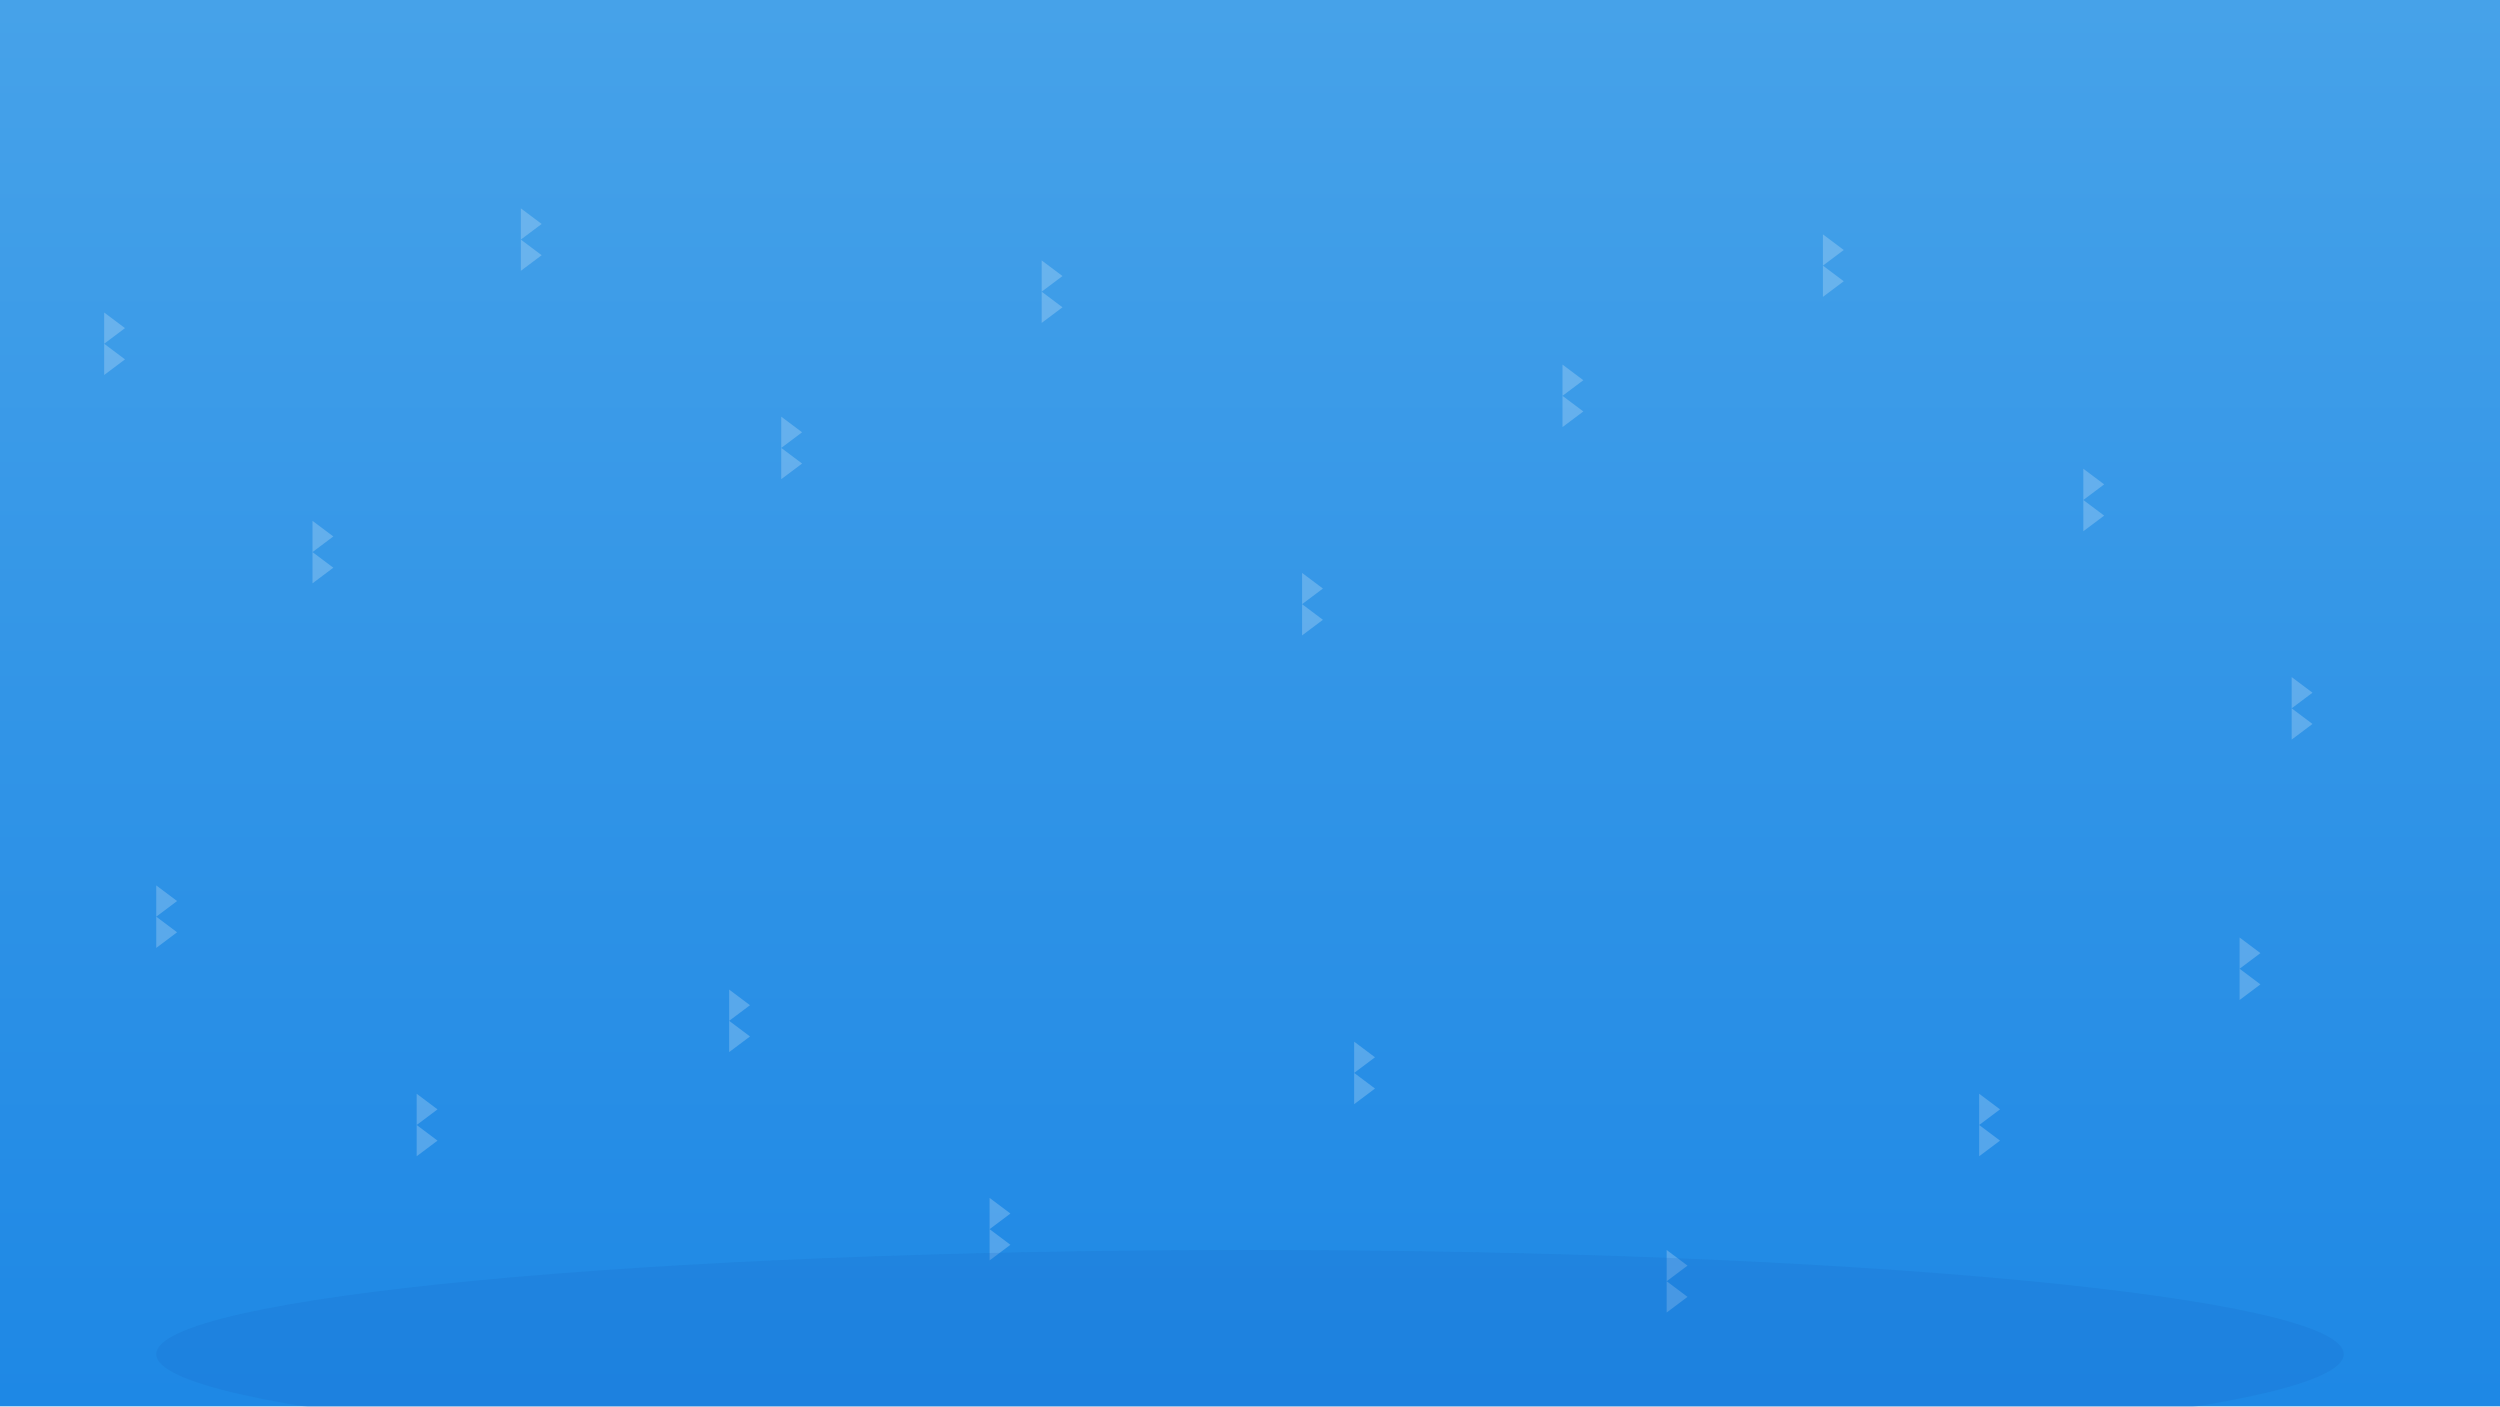
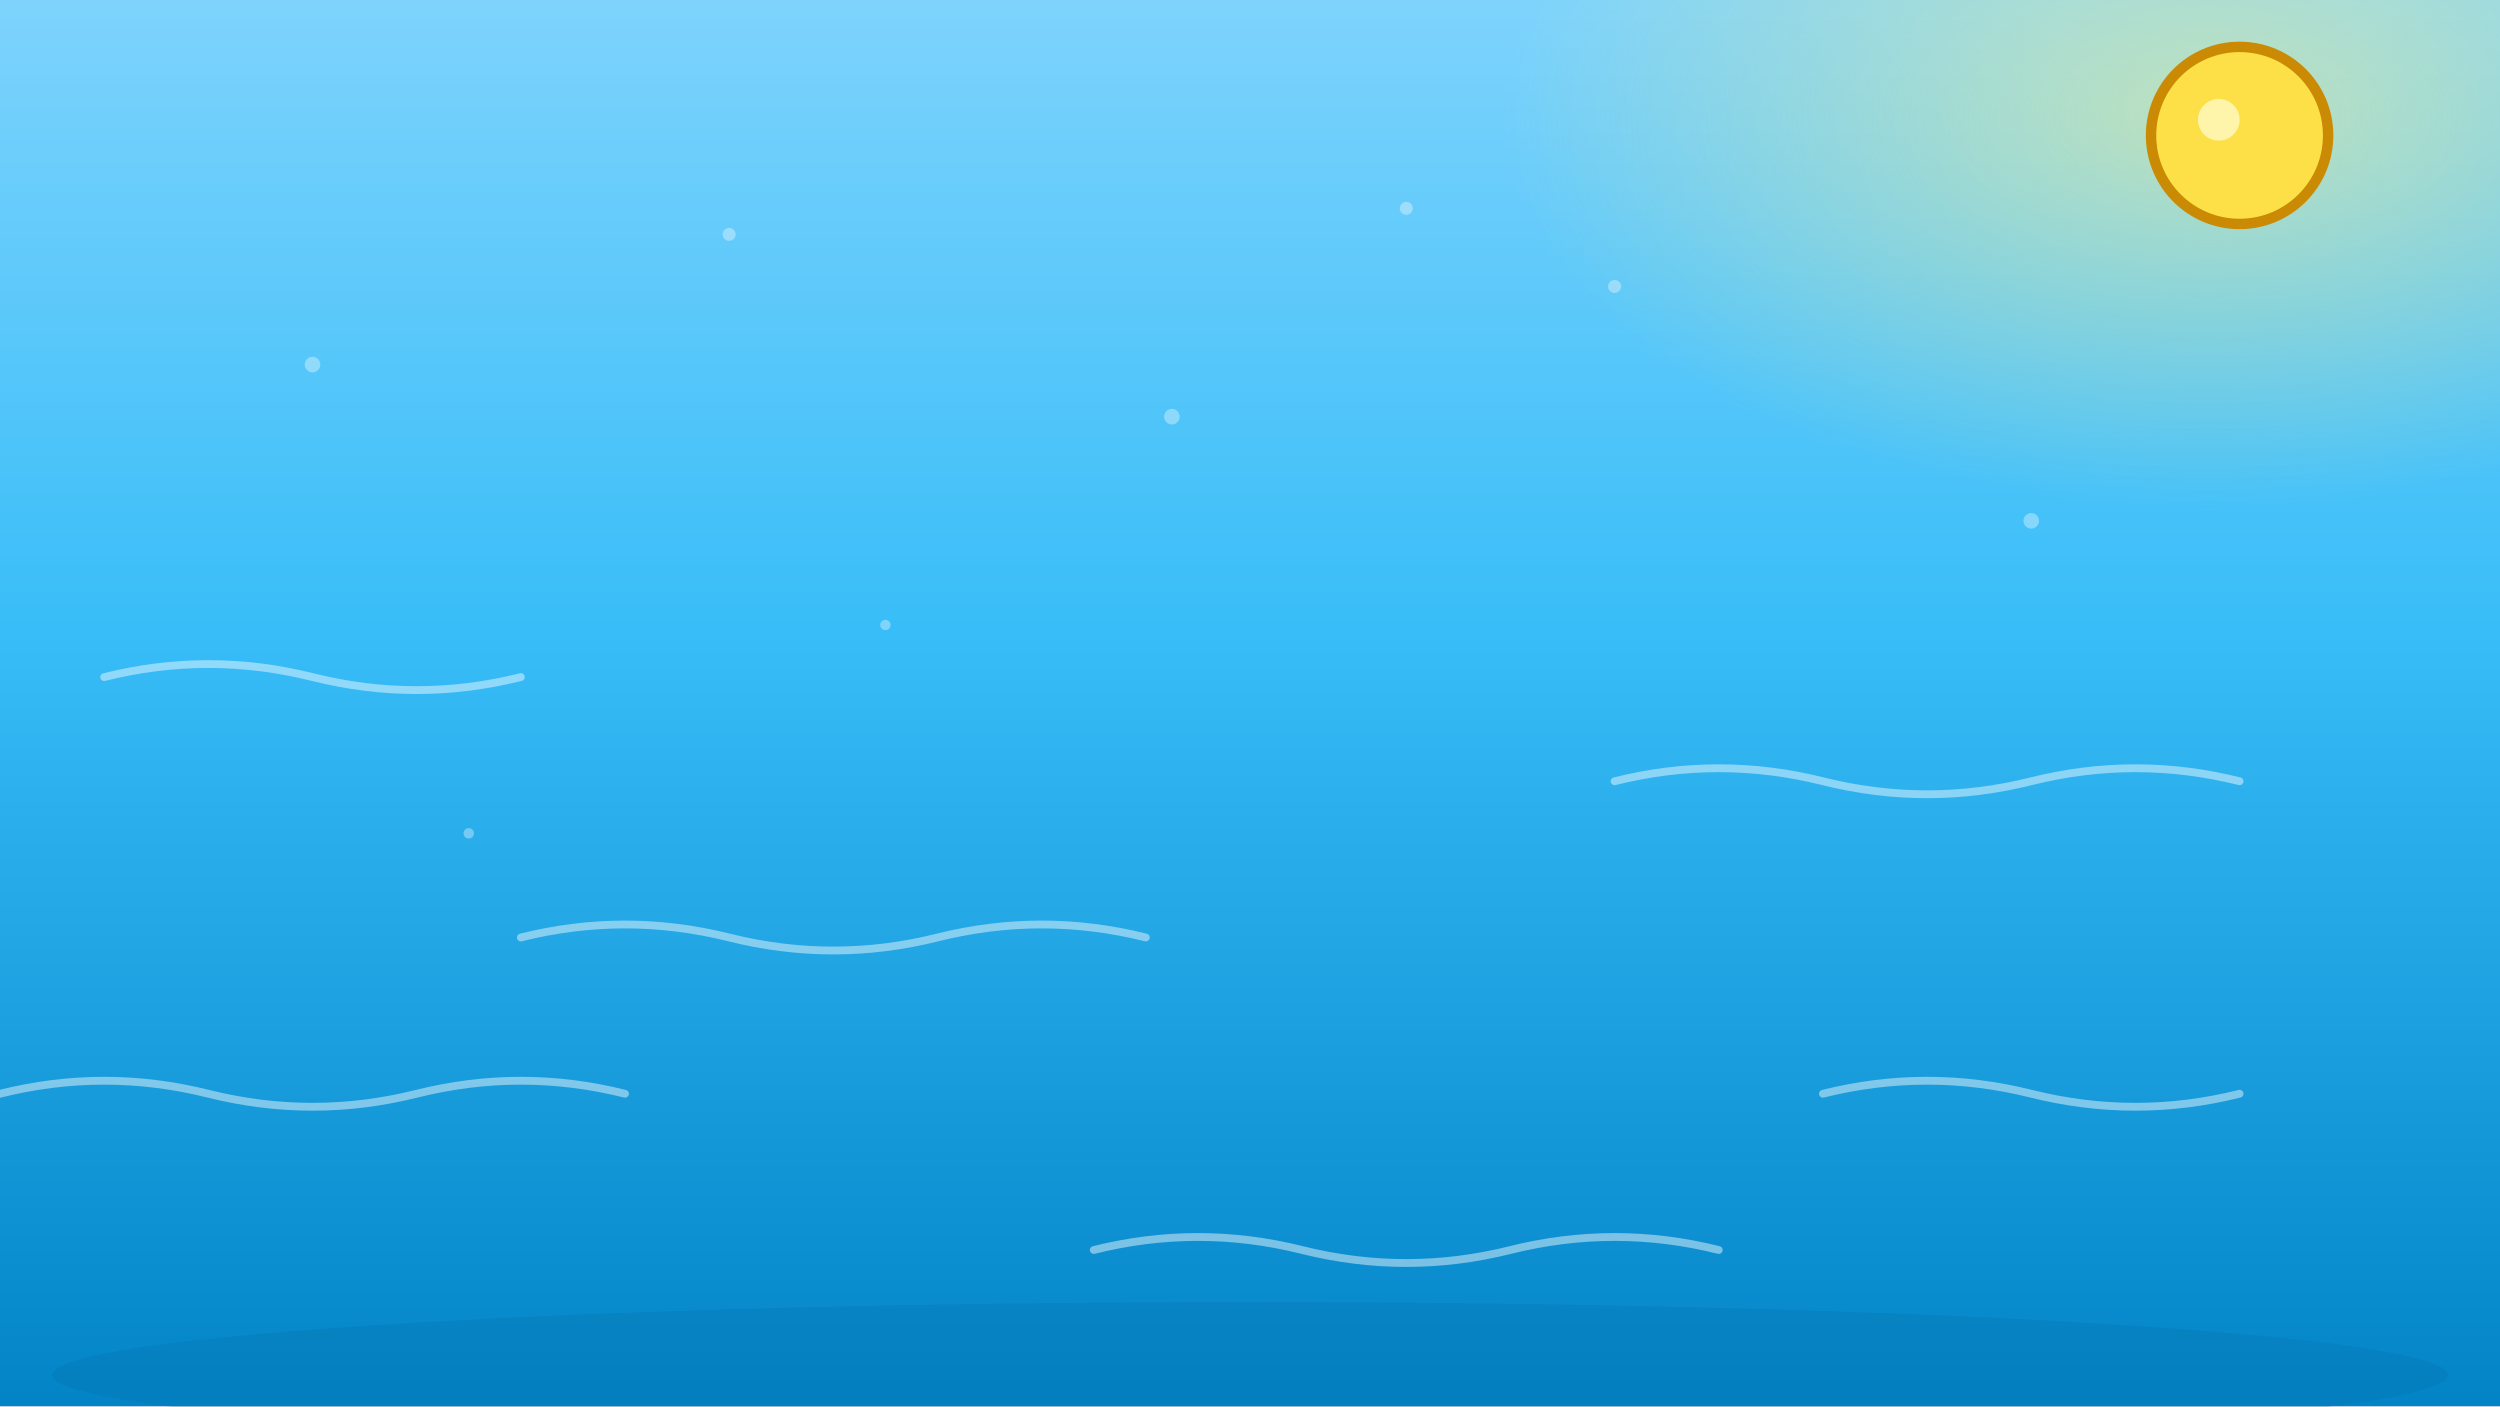
<svg xmlns="http://www.w3.org/2000/svg" viewBox="0 0 960 540">
  <defs>
-     <linearGradient id="sea" x1="0" y1="0" x2="0" y2="1">
-       <stop offset="0%" stop-color="#46A2E9" />
-       <stop offset="100%" stop-color="#1E88E5" />
+     <linearGradient id="skySea" x1="0" y1="0" x2="0" y2="1">
+       <stop offset="0%" stop-color="#7DD3FC" />
+       <stop offset="45%" stop-color="#38BDF8" />
+       <stop offset="100%" stop-color="#0284C7" />
    </linearGradient>
+     <radialGradient id="sunGlow" cx="88%" cy="8%" r="28%">
+       <stop offset="0%" stop-color="#FEF08A" stop-opacity="0.55" />
+       <stop offset="100%" stop-color="#FEF08A" stop-opacity="0" />
+     </radialGradient>
  </defs>
-   <rect width="960" height="540" fill="url(#sea)" />
-   <g fill="#fff" opacity="0.22">
-     <path d="M40 120 l8 6 l-8 6 l8 6 l-8 6" />
-     <path d="M120 200 l8 6 l-8 6 l8 6 l-8 6" />
-     <path d="M200 80 l8 6 l-8 6 l8 6 l-8 6" />
-     <path d="M300 160 l8 6 l-8 6 l8 6 l-8 6" />
-     <path d="M400 100 l8 6 l-8 6 l8 6 l-8 6" />
-     <path d="M500 220 l8 6 l-8 6 l8 6 l-8 6" />
-     <path d="M600 140 l8 6 l-8 6 l8 6 l-8 6" />
-     <path d="M700 90 l8 6 l-8 6 l8 6 l-8 6" />
-     <path d="M800 180 l8 6 l-8 6 l8 6 l-8 6" />
-     <path d="M880 260 l8 6 l-8 6 l8 6 l-8 6" />
-     <path d="M60 340 l8 6 l-8 6 l8 6 l-8 6" />
-     <path d="M160 420 l8 6 l-8 6 l8 6 l-8 6" />
-     <path d="M280 380 l8 6 l-8 6 l8 6 l-8 6" />
-     <path d="M380 460 l8 6 l-8 6 l8 6 l-8 6" />
-     <path d="M520 400 l8 6 l-8 6 l8 6 l-8 6" />
-     <path d="M640 480 l8 6 l-8 6 l8 6 l-8 6" />
-     <path d="M760 420 l8 6 l-8 6 l8 6 l-8 6" />
-     <path d="M860 360 l8 6 l-8 6 l8 6 l-8 6" />
+   <rect width="960" height="540" fill="url(#skySea)" />
+   <rect width="960" height="540" fill="url(#sunGlow)" />
+   <circle cx="860" cy="52" r="34" fill="#FDE047" stroke="#CA8A04" stroke-width="4" />
+   <circle cx="852" cy="46" r="8" fill="#FEF9C3" opacity="0.8" />
+   <g fill="none" stroke="#fff" stroke-width="3" stroke-linecap="round" opacity="0.45">
+     <path d="M0 420 Q40 410 80 420 T160 420 T240 420" />
+     <path d="M200 360 Q240 350 280 360 T360 360 T440 360" />
+     <path d="M420 480 Q460 470 500 480 T580 480 T660 480" />
+     <path d="M620 300 Q660 290 700 300 T780 300 T860 300" />
+     <path d="M40 260 Q80 250 120 260 T200 260" />
+     <path d="M700 420 Q740 410 780 420 T860 420" />
  </g>
-   <ellipse cx="480" cy="520" rx="420" ry="40" fill="#1565C0" opacity="0.18" />
+   <g fill="#fff" opacity="0.35">
+     <circle cx="120" cy="140" r="3" />
+     <circle cx="280" cy="90" r="2.5" />
+     <circle cx="450" cy="160" r="3" />
+     <circle cx="620" cy="110" r="2.5" />
+     <circle cx="780" cy="200" r="3" />
+     <circle cx="340" cy="240" r="2" />
+     <circle cx="540" cy="80" r="2.5" />
+     <circle cx="180" cy="320" r="2" />
+   </g>
+   <ellipse cx="480" cy="528" rx="460" ry="28" fill="#0369A1" opacity="0.22" />
</svg>
